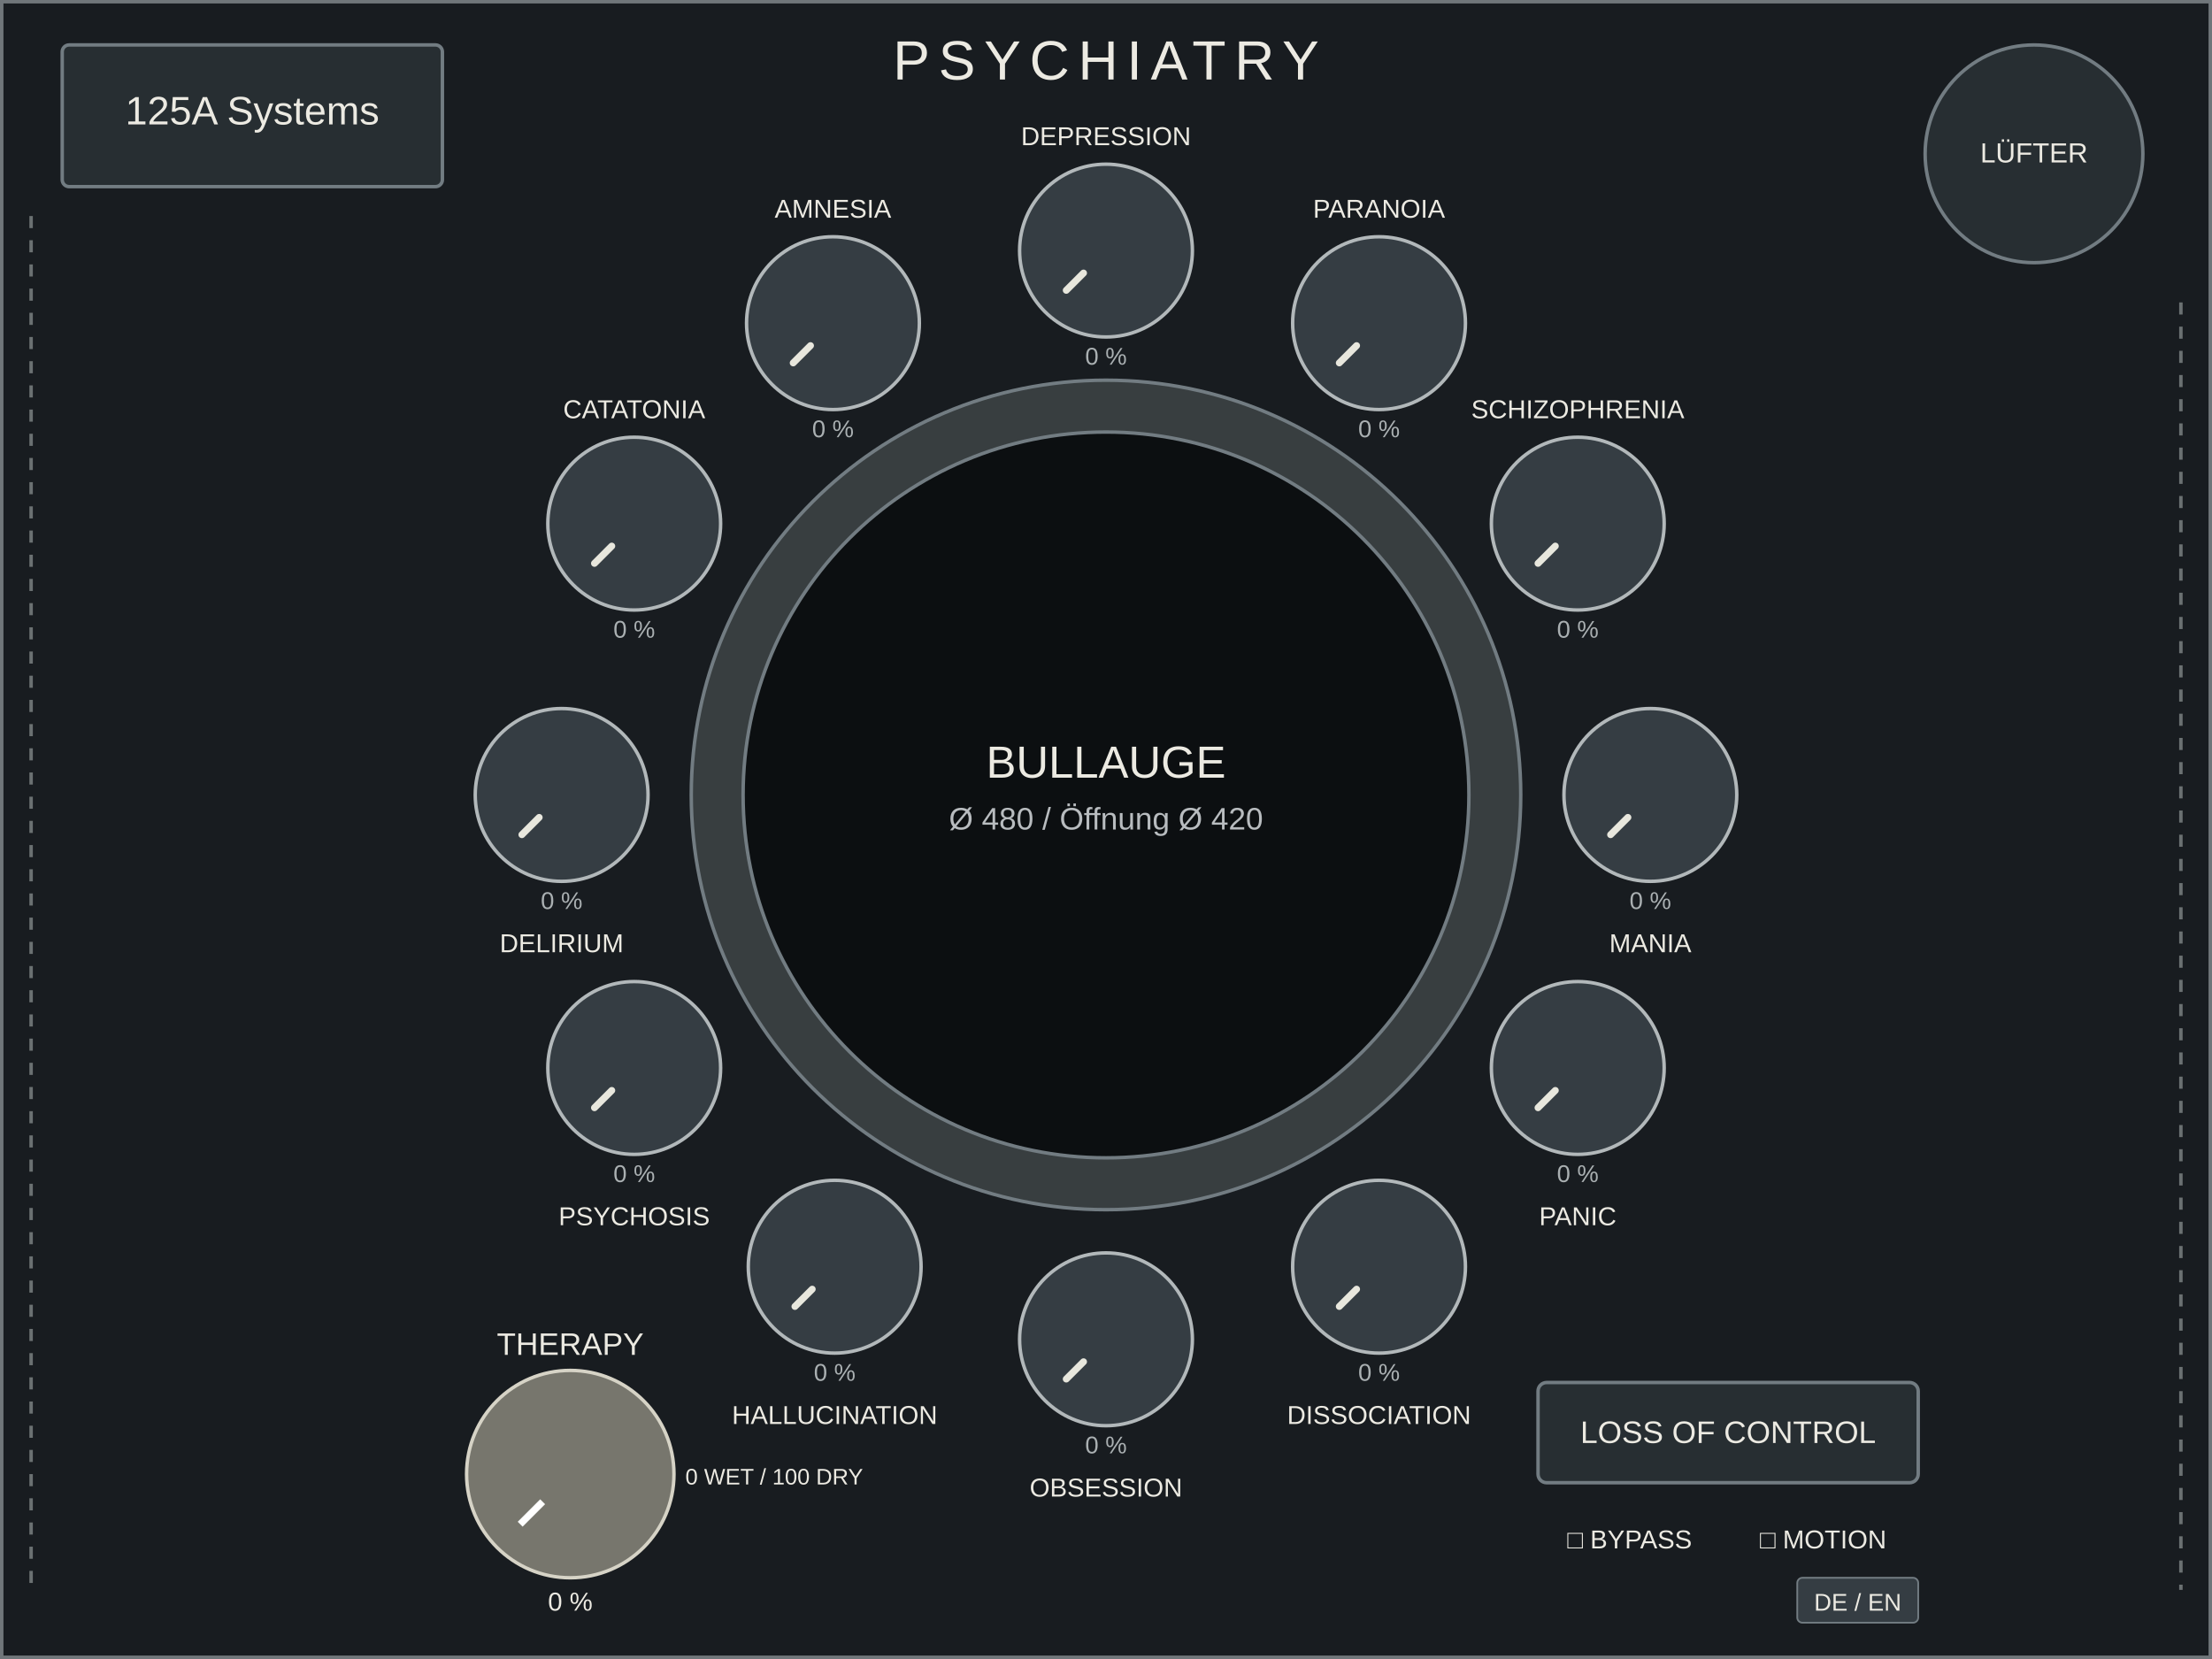
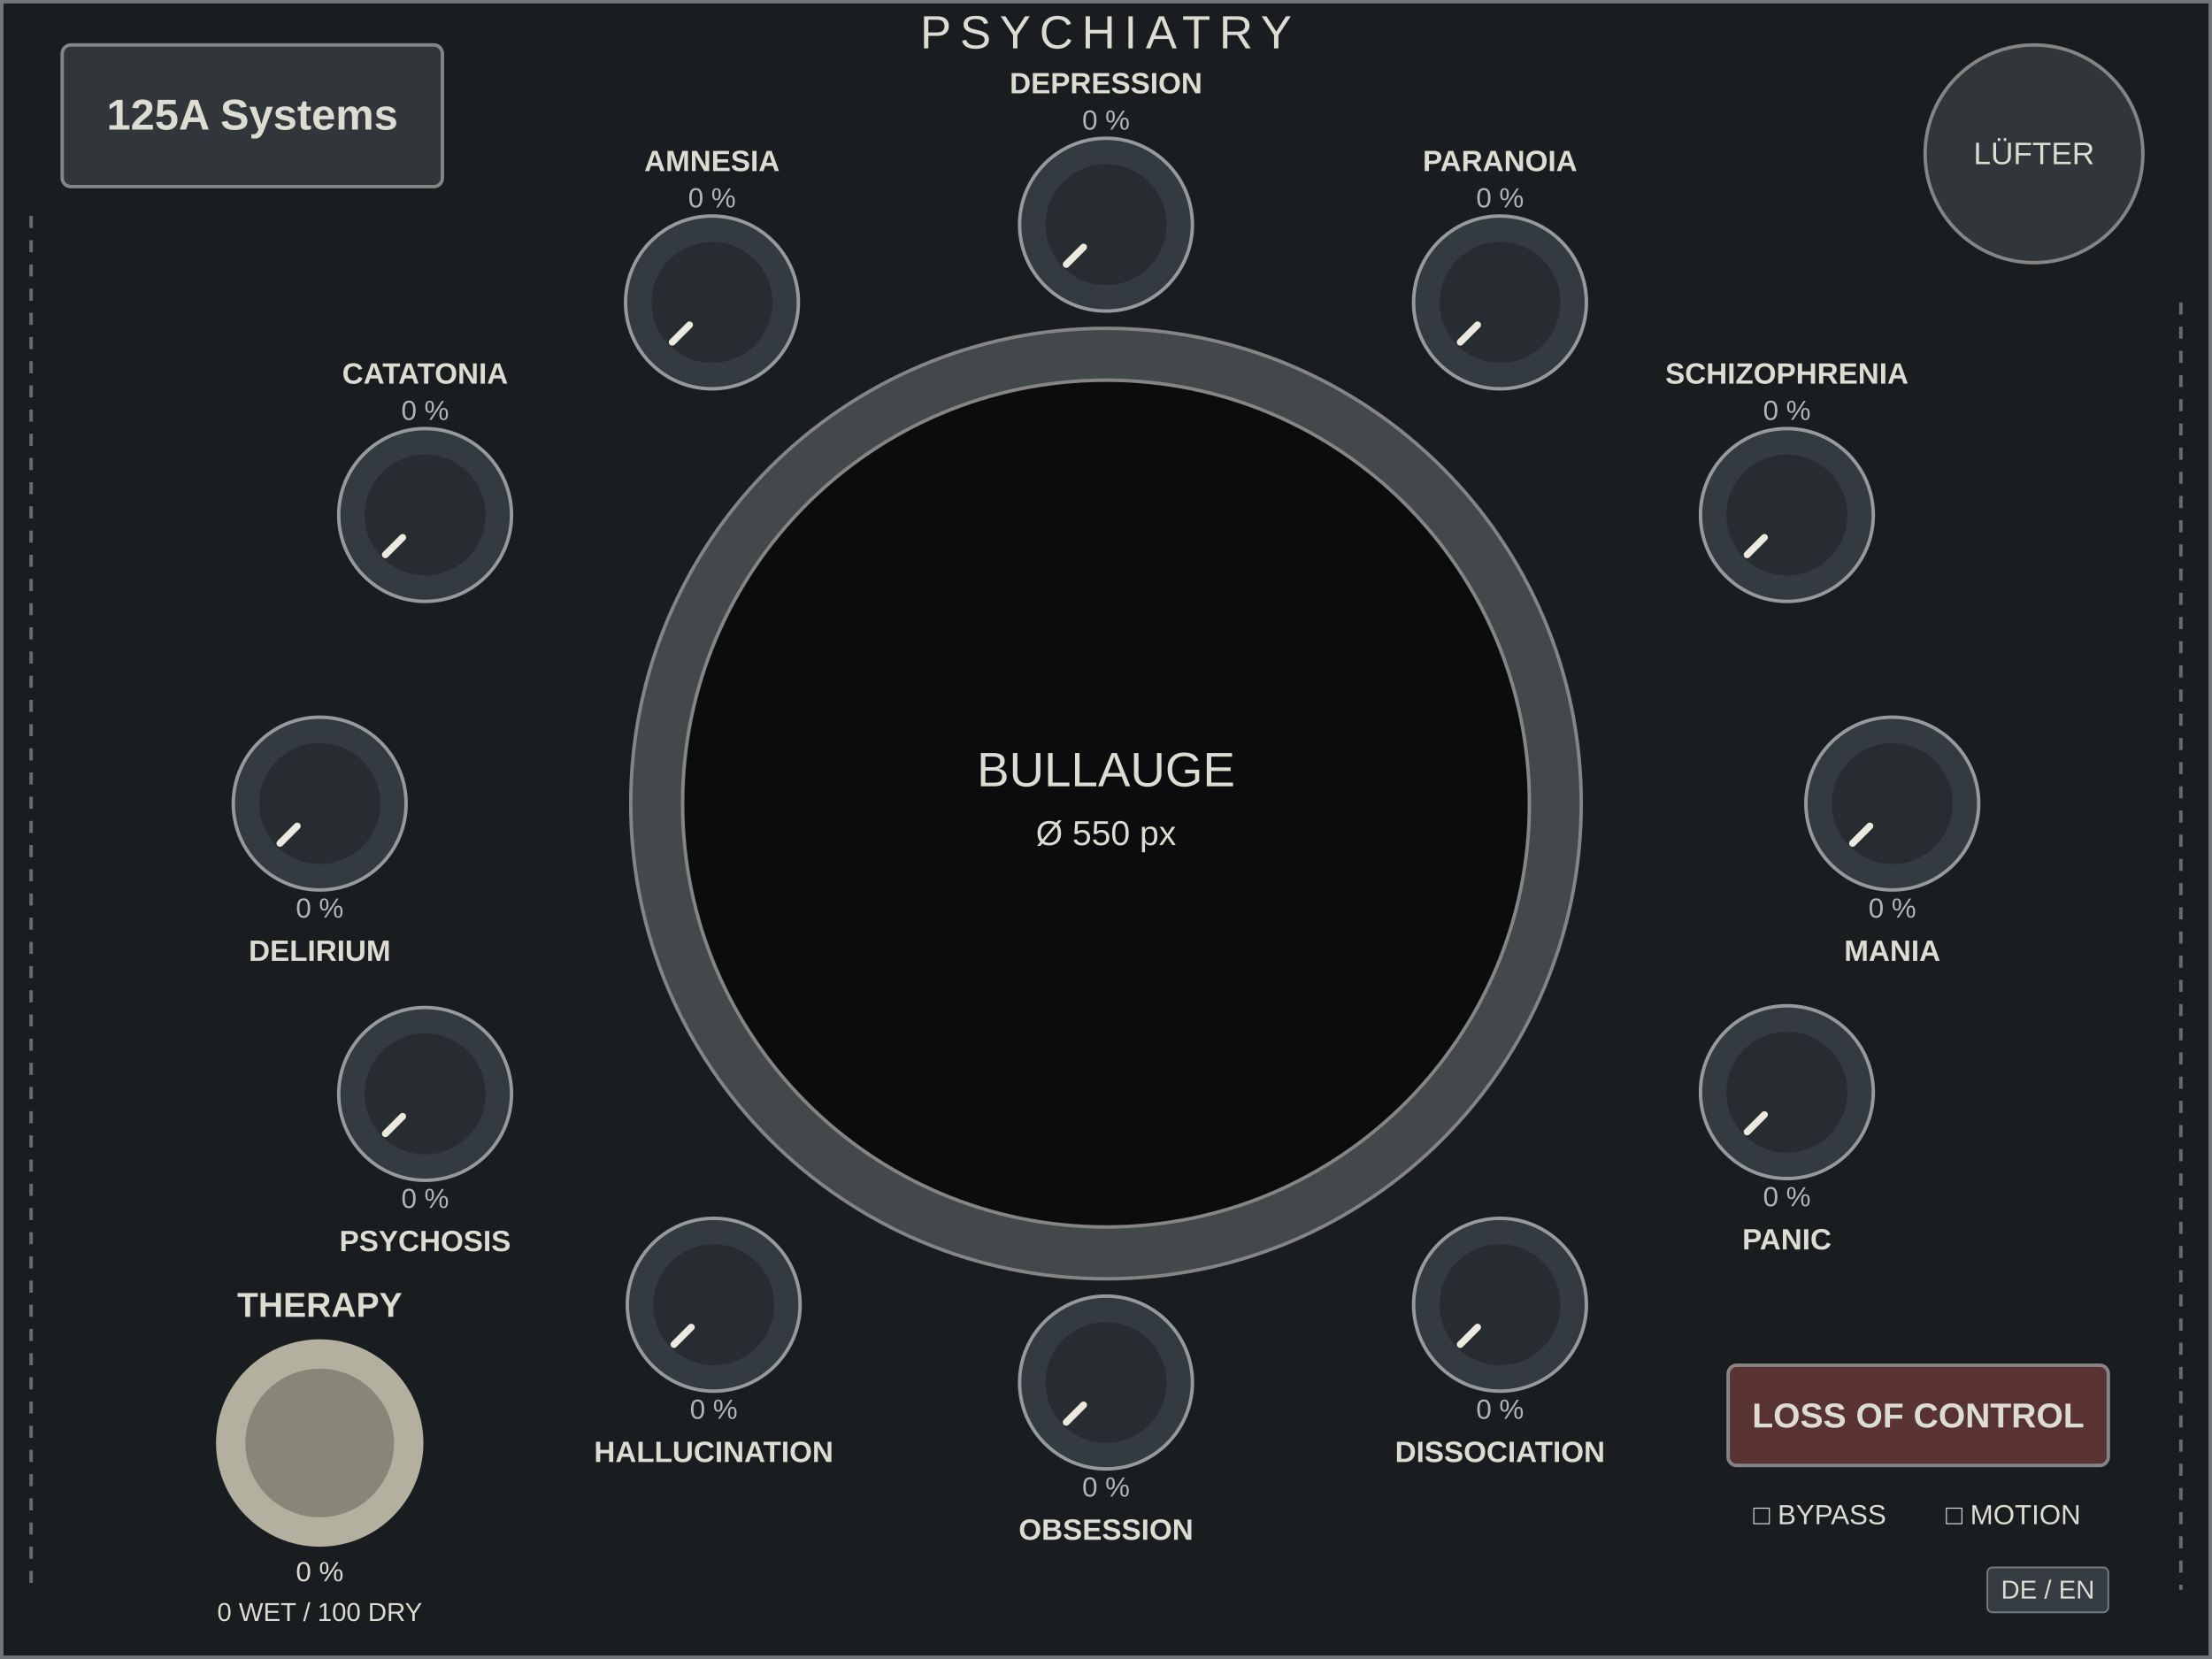
<svg xmlns="http://www.w3.org/2000/svg" viewBox="0 0 1280 960" width="1280" height="960">
-   <rect x="1" y="1" width="1278" height="958" fill="#181c20" stroke="#70767a" stroke-width="2" />
-   <g fill="#272e32" stroke="#727c82" stroke-width="2">
-     <rect x="36" y="26" width="220" height="82" rx="4" />
+   <rect x="1" y="1" width="1278" height="958" fill="#191d20" stroke="#70767a" stroke-width="2" />
+   <g fill="#303639" stroke="#858585" stroke-width="2">
+     <rect x="36" y="26" width="220" height="82" rx="5" />
    <circle cx="1177" cy="89" r="63" />
-     <circle cx="640" cy="460" r="240" fill="#383e40" />
-     <circle cx="640" cy="460" r="210" fill="#0c0f11" />
-     <rect x="890" y="800" width="220" height="58" rx="5" />
+     <circle cx="640" cy="465" r="275" fill="#43494a" />
+     <circle cx="640" cy="465" r="245" fill="#0a0c0e" />
+     <rect x="1000" y="790" width="220" height="58" rx="5" fill="#593232" />
  </g>
-   <g fill="#eceae2" font-family="Arial,sans-serif" text-anchor="middle">
-     <text x="146" y="72" font-size="23">125A Systems</text>
-     <text x="640" y="46" font-size="32" letter-spacing="5">PSYCHIATRY</text>
-     <text x="1177" y="94" font-size="16">LÜFTER</text>
-     <text x="640" y="450" font-size="26">BULLAUGE</text>
-     <text x="640" y="480" font-size="18" fill="#b8bcbf">Ø 480 / Öffnung Ø 420</text>
-     <circle cx="640" cy="145" r="50" fill="#353d43" stroke="#b2b8ba" stroke-width="2" />
-     <path d="M 617 168 L 627 158" stroke="#e8e7dd" stroke-width="4" stroke-linecap="round" />
-     <text x="640" y="84" font-size="15">DEPRESSION</text>
-     <text x="640" y="211" font-size="14" fill="#aab0b2">0 %</text>
-     <circle cx="798" cy="187" r="50" fill="#353d43" stroke="#b2b8ba" stroke-width="2" />
-     <path d="M 775 210 L 785 200" stroke="#e8e7dd" stroke-width="4" stroke-linecap="round" />
-     <text x="798" y="126" font-size="15">PARANOIA</text>
-     <text x="798" y="253" font-size="14" fill="#aab0b2">0 %</text>
-     <circle cx="913" cy="303" r="50" fill="#353d43" stroke="#b2b8ba" stroke-width="2" />
-     <path d="M 890 326 L 900 316" stroke="#e8e7dd" stroke-width="4" stroke-linecap="round" />
-     <text x="913" y="242" font-size="15">SCHIZOPHRENIA</text>
-     <text x="913" y="369" font-size="14" fill="#aab0b2">0 %</text>
-     <circle cx="955" cy="460" r="50" fill="#353d43" stroke="#b2b8ba" stroke-width="2" />
-     <path d="M 932 483 L 942 473" stroke="#e8e7dd" stroke-width="4" stroke-linecap="round" />
-     <text x="955" y="551" font-size="15">MANIA</text>
-     <text x="955" y="526" font-size="14" fill="#aab0b2">0 %</text>
-     <circle cx="913" cy="618" r="50" fill="#353d43" stroke="#b2b8ba" stroke-width="2" />
-     <path d="M 890 641 L 900 631" stroke="#e8e7dd" stroke-width="4" stroke-linecap="round" />
-     <text x="913" y="709" font-size="15">PANIC</text>
-     <text x="913" y="684" font-size="14" fill="#aab0b2">0 %</text>
-     <circle cx="798" cy="733" r="50" fill="#353d43" stroke="#b2b8ba" stroke-width="2" />
-     <path d="M 775 756 L 785 746" stroke="#e8e7dd" stroke-width="4" stroke-linecap="round" />
-     <text x="798" y="824" font-size="15">DISSOCIATION</text>
-     <text x="798" y="799" font-size="14" fill="#aab0b2">0 %</text>
-     <circle cx="640" cy="775" r="50" fill="#353d43" stroke="#b2b8ba" stroke-width="2" />
-     <path d="M 617 798 L 627 788" stroke="#e8e7dd" stroke-width="4" stroke-linecap="round" />
-     <text x="640" y="866" font-size="15">OBSESSION</text>
-     <text x="640" y="841" font-size="14" fill="#aab0b2">0 %</text>
-     <circle cx="483" cy="733" r="50" fill="#353d43" stroke="#b2b8ba" stroke-width="2" />
-     <path d="M 460 756 L 470 746" stroke="#e8e7dd" stroke-width="4" stroke-linecap="round" />
-     <text x="483" y="824" font-size="15">HALLUCINATION</text>
-     <text x="483" y="799" font-size="14" fill="#aab0b2">0 %</text>
-     <circle cx="367" cy="618" r="50" fill="#353d43" stroke="#b2b8ba" stroke-width="2" />
-     <path d="M 344 641 L 354 631" stroke="#e8e7dd" stroke-width="4" stroke-linecap="round" />
-     <text x="367" y="709" font-size="15">PSYCHOSIS</text>
-     <text x="367" y="684" font-size="14" fill="#aab0b2">0 %</text>
-     <circle cx="325" cy="460" r="50" fill="#353d43" stroke="#b2b8ba" stroke-width="2" />
-     <path d="M 302 483 L 312 473" stroke="#e8e7dd" stroke-width="4" stroke-linecap="round" />
-     <text x="325" y="551" font-size="15">DELIRIUM</text>
-     <text x="325" y="526" font-size="14" fill="#aab0b2">0 %</text>
-     <circle cx="367" cy="303" r="50" fill="#353d43" stroke="#b2b8ba" stroke-width="2" />
-     <path d="M 344 326 L 354 316" stroke="#e8e7dd" stroke-width="4" stroke-linecap="round" />
-     <text x="367" y="242" font-size="15">CATATONIA</text>
-     <text x="367" y="369" font-size="14" fill="#aab0b2">0 %</text>
-     <circle cx="482" cy="187" r="50" fill="#353d43" stroke="#b2b8ba" stroke-width="2" />
-     <path d="M 459 210 L 469 200" stroke="#e8e7dd" stroke-width="4" stroke-linecap="round" />
-     <text x="482" y="126" font-size="15">AMNESIA</text>
-     <text x="482" y="253" font-size="14" fill="#aab0b2">0 %</text>
-     <text x="330" y="784" font-size="18">THERAPY</text>
-     <circle cx="330" cy="853" r="60" fill="#77766d" stroke="#d6d3c6" stroke-width="2" />
-     <path d="M 301 882 L 314 869" stroke="#fff" stroke-width="4" />
-     <text x="330" y="932" font-size="15">0 %</text>
-     <text x="448" y="859" font-size="13">0 WET / 100 DRY</text>
-     <text x="1000" y="835" font-size="18">LOSS OF CONTROL</text>
-     <text x="943" y="896" font-size="15">□ BYPASS</text>
-     <text x="1055" y="896" font-size="15">□ MOTION</text>
-     <rect x="1040" y="913" width="70" height="26" rx="3" fill="#353d43" stroke="#727c82" />
-     <text x="1075" y="932" font-size="14">DE / EN</text>
+   <g font-family="Arial,sans-serif" text-anchor="middle" fill="#dddcd3">
+     <text x="146" y="75" font-size="25" font-weight="bold">125A Systems</text>
+     <text x="640" y="28" font-size="27" letter-spacing="5">PSYCHIATRY</text>
+     <text x="1177" y="95" font-size="18">LÜFTER</text>
+     <text x="640" y="455" font-size="28">BULLAUGE</text>
+     <text x="640" y="489" font-size="20">Ø 550 px</text>
+     <circle cx="640" cy="130" r="50" fill="#343b40" stroke="#959b9d" stroke-width="2" />
+     <circle cx="640" cy="130" r="35" fill="#272c30" />
+     <path d="M 617 153 L 627 143" stroke="#ece9de" stroke-width="4" stroke-linecap="round" />
+     <text x="640" y="54" font-size="17" font-weight="bold">DEPRESSION</text>
+     <text x="640" y="75" font-size="16" fill="#b2b5b6">0 %</text>
+     <circle cx="868" cy="175" r="50" fill="#343b40" stroke="#959b9d" stroke-width="2" />
+     <circle cx="868" cy="175" r="35" fill="#272c30" />
+     <path d="M 845 198 L 855 188" stroke="#ece9de" stroke-width="4" stroke-linecap="round" />
+     <text x="868" y="99" font-size="17" font-weight="bold">PARANOIA</text>
+     <text x="868" y="120" font-size="16" fill="#b2b5b6">0 %</text>
+     <circle cx="1034" cy="298" r="50" fill="#343b40" stroke="#959b9d" stroke-width="2" />
+     <circle cx="1034" cy="298" r="35" fill="#272c30" />
+     <path d="M 1011 321 L 1021 311" stroke="#ece9de" stroke-width="4" stroke-linecap="round" />
+     <text x="1034" y="222" font-size="17" font-weight="bold">SCHIZOPHRENIA</text>
+     <text x="1034" y="243" font-size="16" fill="#b2b5b6">0 %</text>
+     <circle cx="1095" cy="465" r="50" fill="#343b40" stroke="#959b9d" stroke-width="2" />
+     <circle cx="1095" cy="465" r="35" fill="#272c30" />
+     <path d="M 1072 488 L 1082 478" stroke="#ece9de" stroke-width="4" stroke-linecap="round" />
+     <text x="1095" y="556" font-size="17" font-weight="bold">MANIA</text>
+     <text x="1095" y="531" font-size="16" fill="#b2b5b6">0 %</text>
+     <circle cx="1034" cy="632" r="50" fill="#343b40" stroke="#959b9d" stroke-width="2" />
+     <circle cx="1034" cy="632" r="35" fill="#272c30" />
+     <path d="M 1011 655 L 1021 645" stroke="#ece9de" stroke-width="4" stroke-linecap="round" />
+     <text x="1034" y="723" font-size="17" font-weight="bold">PANIC</text>
+     <text x="1034" y="698" font-size="16" fill="#b2b5b6">0 %</text>
+     <circle cx="868" cy="755" r="50" fill="#343b40" stroke="#959b9d" stroke-width="2" />
+     <circle cx="868" cy="755" r="35" fill="#272c30" />
+     <path d="M 845 778 L 855 768" stroke="#ece9de" stroke-width="4" stroke-linecap="round" />
+     <text x="868" y="846" font-size="17" font-weight="bold">DISSOCIATION</text>
+     <text x="868" y="821" font-size="16" fill="#b2b5b6">0 %</text>
+     <circle cx="640" cy="800" r="50" fill="#343b40" stroke="#959b9d" stroke-width="2" />
+     <circle cx="640" cy="800" r="35" fill="#272c30" />
+     <path d="M 617 823 L 627 813" stroke="#ece9de" stroke-width="4" stroke-linecap="round" />
+     <text x="640" y="891" font-size="17" font-weight="bold">OBSESSION</text>
+     <text x="640" y="866" font-size="16" fill="#b2b5b6">0 %</text>
+     <circle cx="413" cy="755" r="50" fill="#343b40" stroke="#959b9d" stroke-width="2" />
+     <circle cx="413" cy="755" r="35" fill="#272c30" />
+     <path d="M 390 778 L 400 768" stroke="#ece9de" stroke-width="4" stroke-linecap="round" />
+     <text x="413" y="846" font-size="17" font-weight="bold">HALLUCINATION</text>
+     <text x="413" y="821" font-size="16" fill="#b2b5b6">0 %</text>
+     <circle cx="246" cy="633" r="50" fill="#343b40" stroke="#959b9d" stroke-width="2" />
+     <circle cx="246" cy="633" r="35" fill="#272c30" />
+     <path d="M 223 656 L 233 646" stroke="#ece9de" stroke-width="4" stroke-linecap="round" />
+     <text x="246" y="724" font-size="17" font-weight="bold">PSYCHOSIS</text>
+     <text x="246" y="699" font-size="16" fill="#b2b5b6">0 %</text>
+     <circle cx="185" cy="465" r="50" fill="#343b40" stroke="#959b9d" stroke-width="2" />
+     <circle cx="185" cy="465" r="35" fill="#272c30" />
+     <path d="M 162 488 L 172 478" stroke="#ece9de" stroke-width="4" stroke-linecap="round" />
+     <text x="185" y="556" font-size="17" font-weight="bold">DELIRIUM</text>
+     <text x="185" y="531" font-size="16" fill="#b2b5b6">0 %</text>
+     <circle cx="246" cy="298" r="50" fill="#343b40" stroke="#959b9d" stroke-width="2" />
+     <circle cx="246" cy="298" r="35" fill="#272c30" />
+     <path d="M 223 321 L 233 311" stroke="#ece9de" stroke-width="4" stroke-linecap="round" />
+     <text x="246" y="222" font-size="17" font-weight="bold">CATATONIA</text>
+     <text x="246" y="243" font-size="16" fill="#b2b5b6">0 %</text>
+     <circle cx="412" cy="175" r="50" fill="#343b40" stroke="#959b9d" stroke-width="2" />
+     <circle cx="412" cy="175" r="35" fill="#272c30" />
+     <path d="M 389 198 L 399 188" stroke="#ece9de" stroke-width="4" stroke-linecap="round" />
+     <text x="412" y="99" font-size="17" font-weight="bold">AMNESIA</text>
+     <text x="412" y="120" font-size="16" fill="#b2b5b6">0 %</text>
+     <text x="185" y="762" font-size="20" font-weight="bold">THERAPY</text>
+     <circle cx="185" cy="835" r="60" fill="#b3b0a0" />
+     <circle cx="185" cy="835" r="43" fill="#888678" />
+     <text x="185" y="915" font-size="16">0 %</text>
+     <text x="185" y="938" font-size="15">0 WET / 100 DRY</text>
+     <text x="1110" y="826" font-size="20" font-weight="bold">LOSS OF CONTROL</text>
+     <text x="1053" y="882" font-size="16">□ BYPASS</text>
+     <text x="1165" y="882" font-size="16">□ MOTION</text>
+     <rect x="1150" y="907" width="70" height="26" rx="3" fill="#353d43" stroke="#727c82" />
+     <text x="1185" y="925" font-size="15">DE / EN</text>
  </g>
-   <path d="M 18 125 V 920 M 1262 175 V 920" stroke="#6b7172" stroke-width="2" stroke-dasharray="7 7" />
+   <path d="M18 125 V920 M1262 175 V920" stroke="#656b6c" stroke-width="2" stroke-dasharray="7 7" />
</svg>
